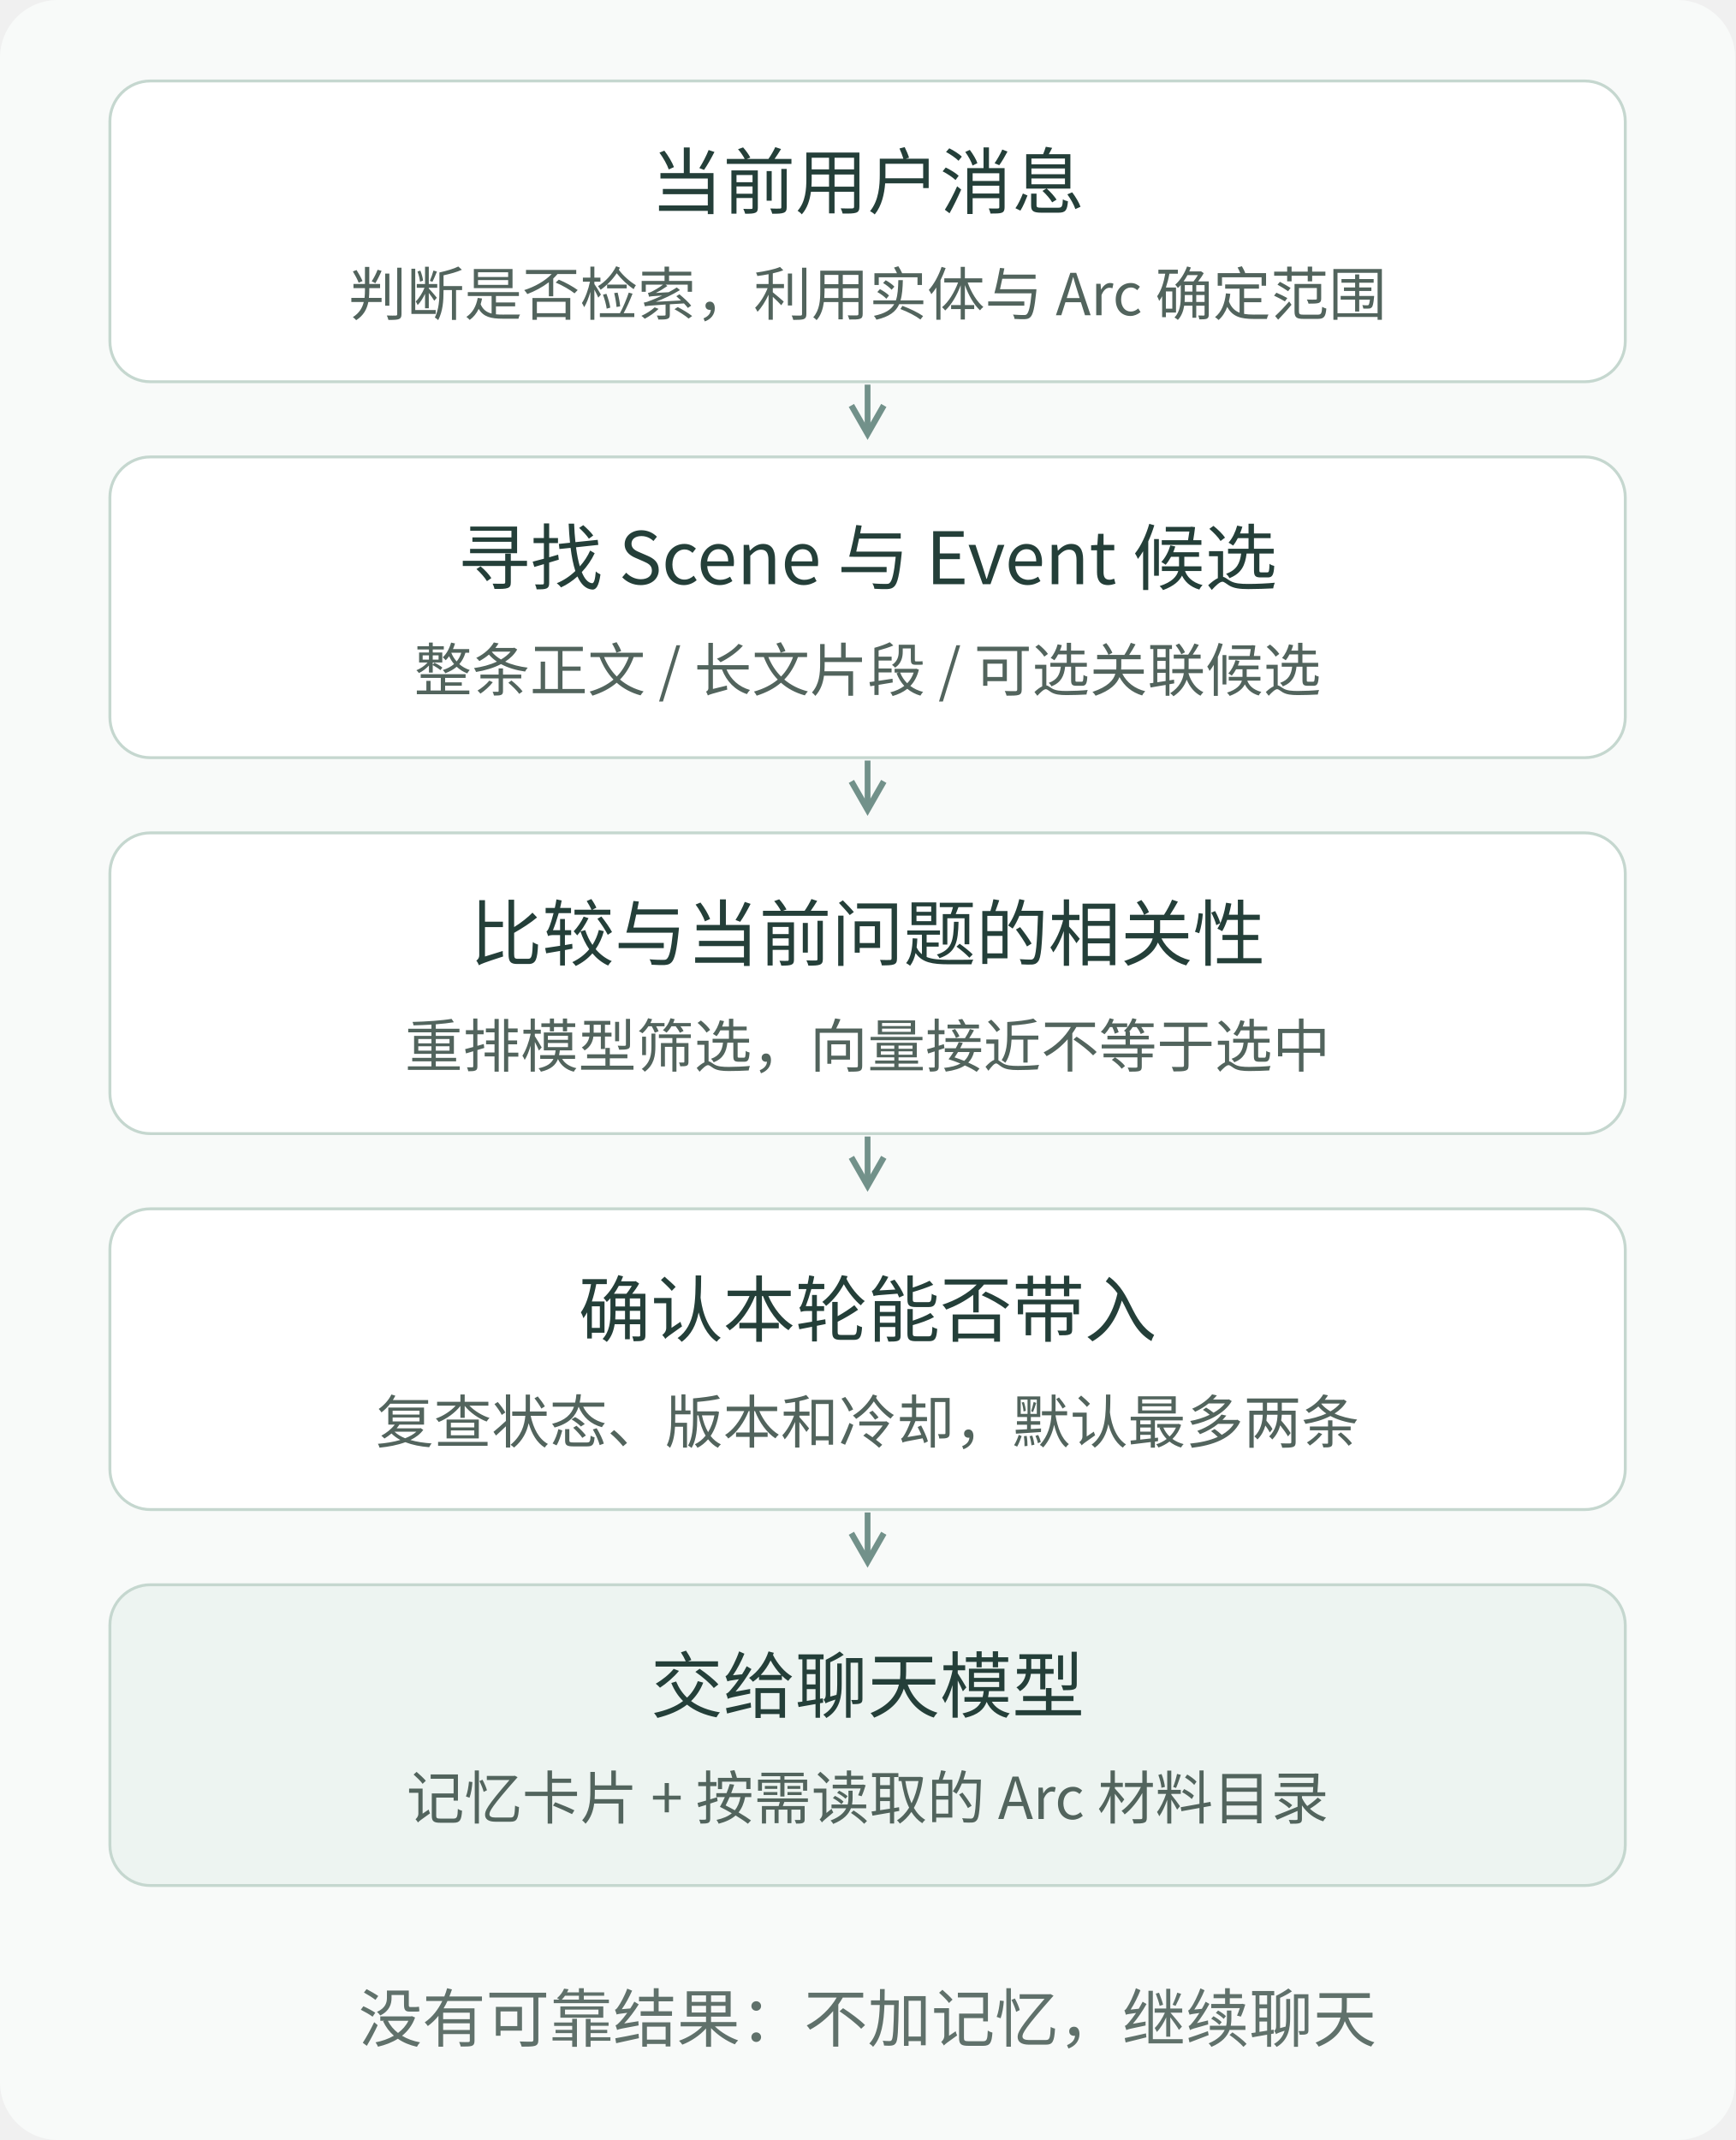
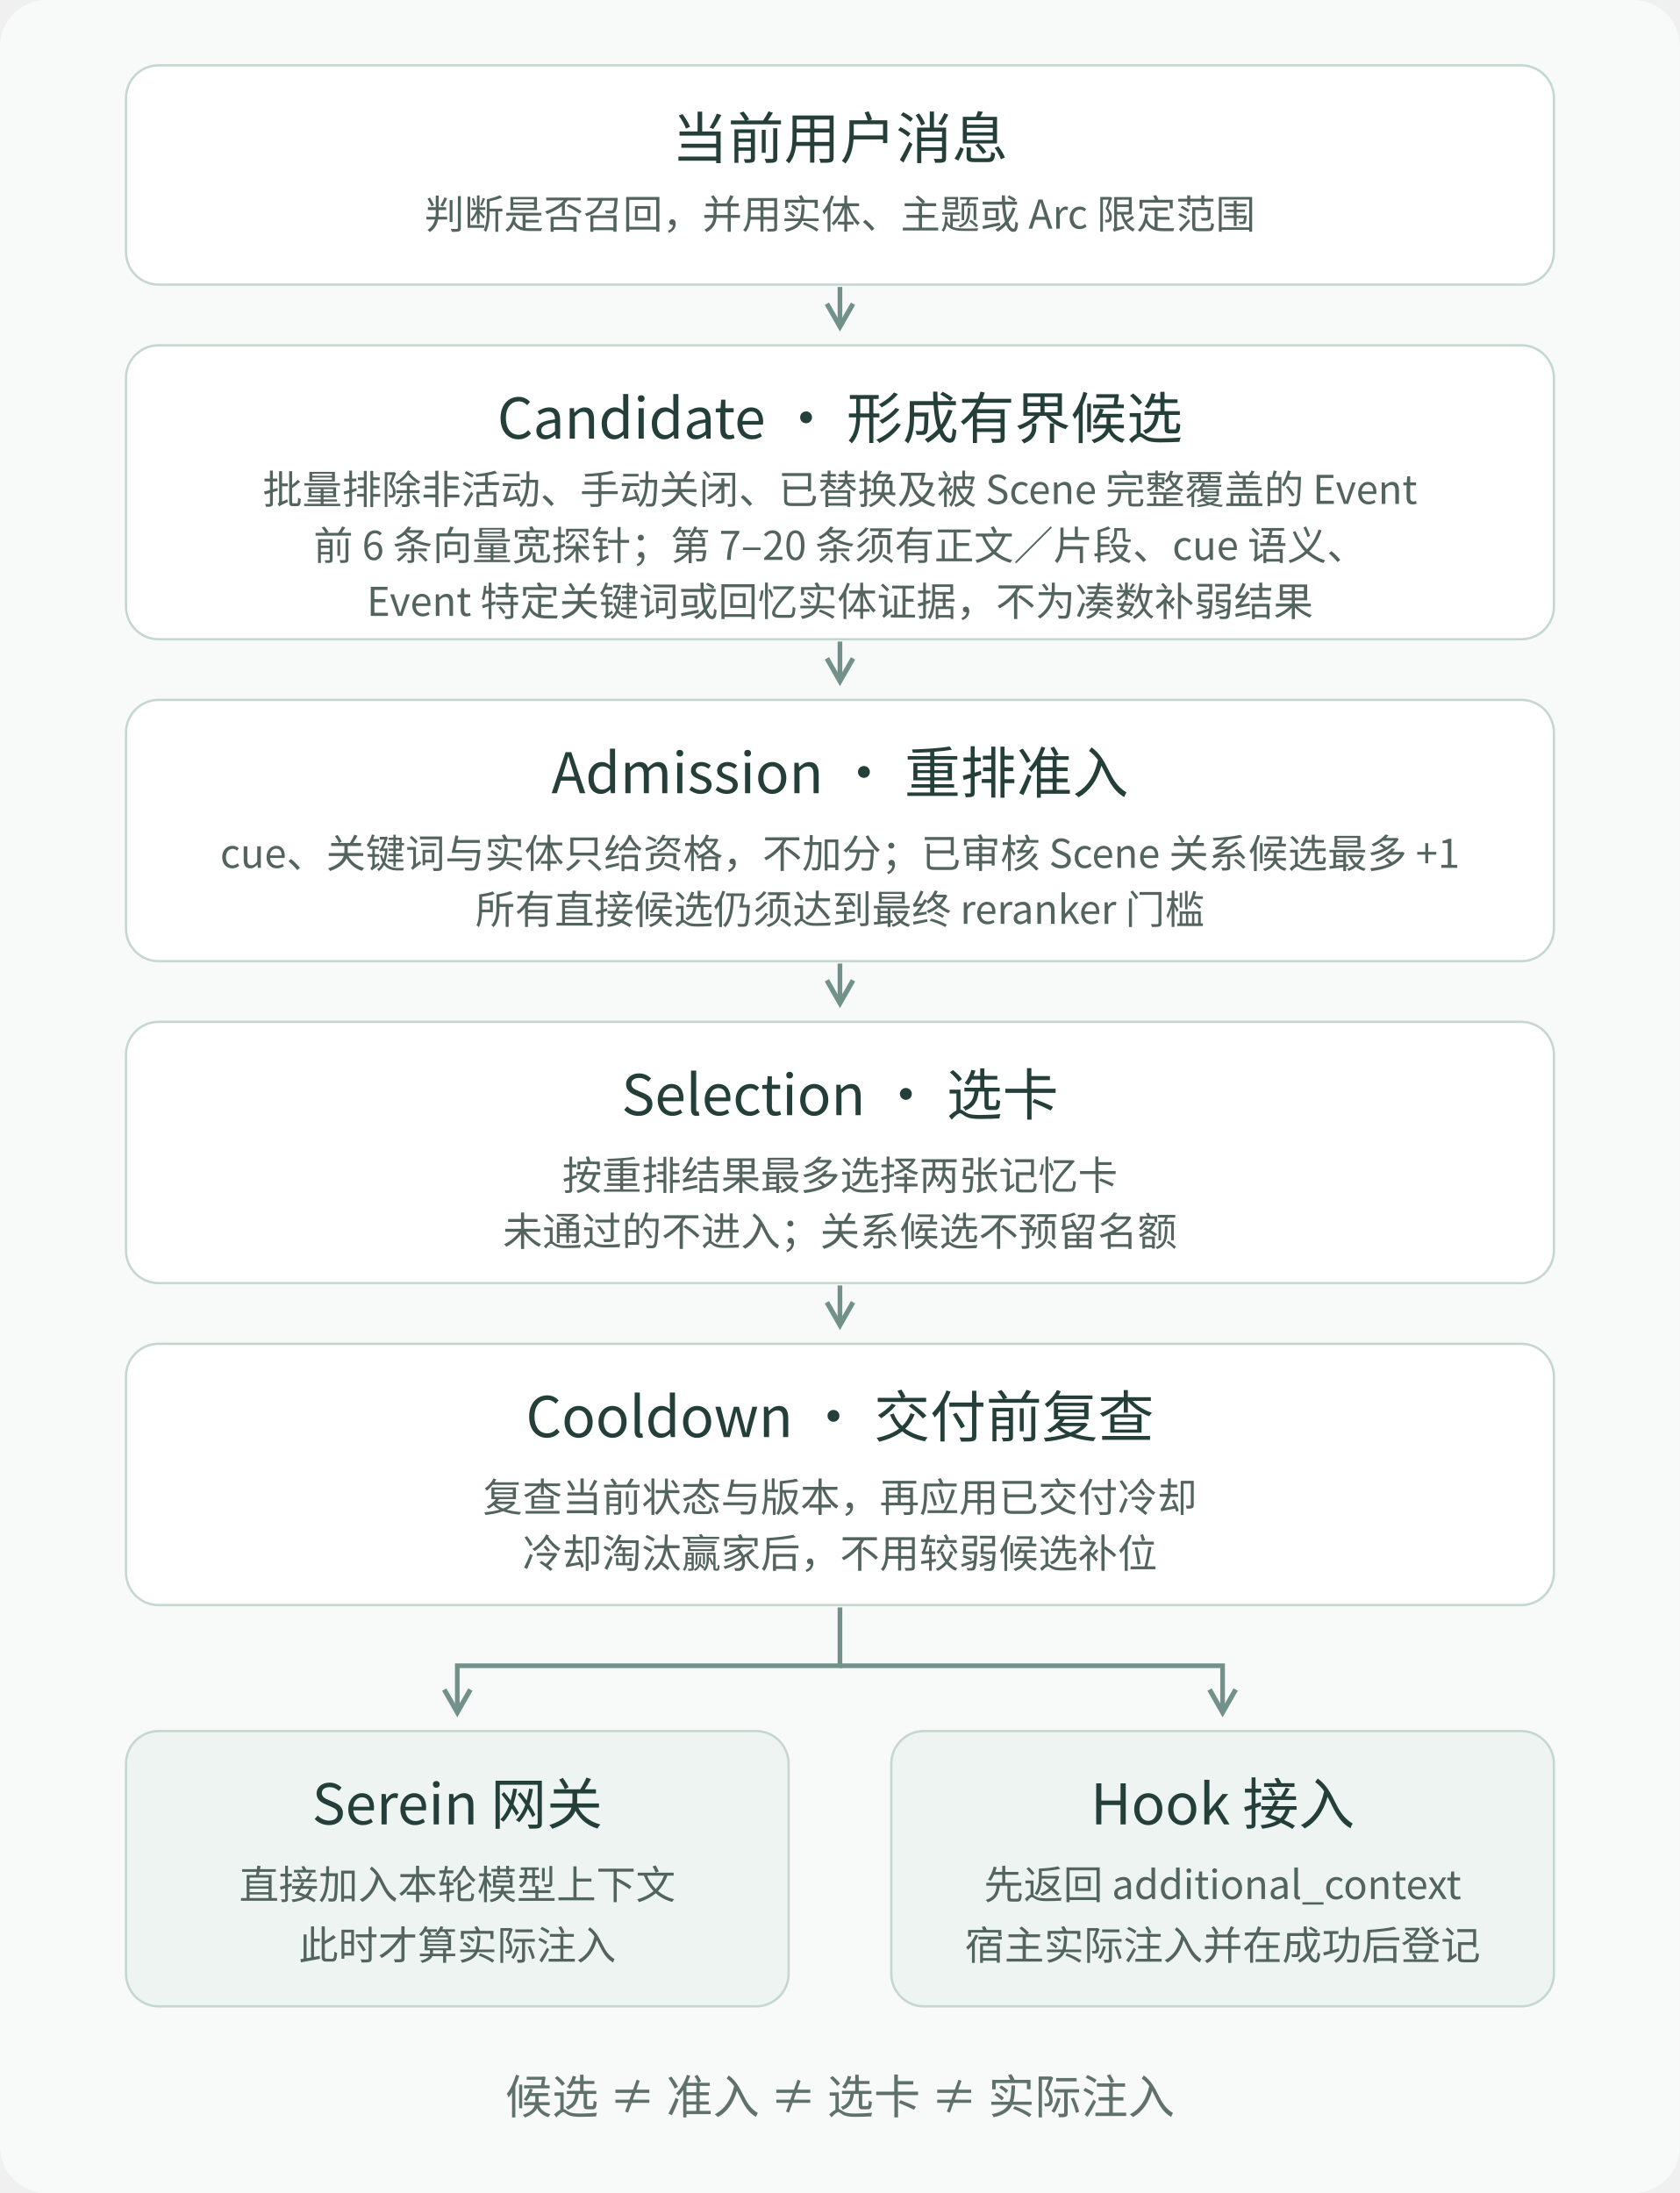
- <svg xmlns="http://www.w3.org/2000/svg" width="600" height="740" viewBox="0 0 600 740" role="img" aria-labelledby="title desc">
+ <svg xmlns="http://www.w3.org/2000/svg" width="720" height="940" viewBox="0 0 720 940" role="img" aria-labelledby="title desc">
  <defs>
    <marker id="arrow" viewBox="0 0 10 10" refX="8" refY="5" markerWidth="7" markerHeight="7" orient="auto">
      <path d="M1 1 8 5 1 9" fill="none" stroke="#72918a" stroke-width="1.5" />
    </marker>
  </defs>
-   <rect width="600" height="740" rx="20" fill="#f8faf9" />
+   <rect width="720" height="940" rx="20" fill="#f8faf9" />
  <g font-family="'Noto Sans CJK SC','Microsoft YaHei','PingFang SC',sans-serif" text-anchor="middle">
    <g fill="#fff" stroke="#c5d7cf">
-       <rect x="38" y="28" width="524" height="104" rx="14" />
-       <rect x="38" y="158" width="524" height="104" rx="14" />
-       <rect x="38" y="288" width="524" height="104" rx="14" />
-       <rect x="38" y="418" width="524" height="104" rx="14" />
-       <rect x="38" y="548" width="524" height="104" rx="14" fill="#edf4f1" />
+       <rect x="54" y="28" width="612" height="94" rx="14" />
+       <rect x="54" y="148" width="612" height="126" rx="14" />
+       <rect x="54" y="300" width="612" height="112" rx="14" />
+       <rect x="54" y="438" width="612" height="112" rx="14" />
+       <rect x="54" y="576" width="612" height="112" rx="14" />
+       <rect x="54" y="742" width="284" height="118" rx="14" fill="#edf4f1" />
+       <rect x="382" y="742" width="284" height="118" rx="14" fill="#edf4f1" />
    </g>
    <g fill="none" stroke="#72918a" stroke-width="2" marker-end="url(#arrow)">
-       <path d="M300 133 V150" />
-       <path d="M300 263 V280" />
-       <path d="M300 393 V410" />
-       <path d="M300 523 V540" />
+       <path d="M360 123 V140" />
+       <path d="M360 275 V292" />
+       <path d="M360 413 V430" />
+       <path d="M360 551 V568" />
+       <path d="M360 689 V714 H196 V734" />
+       <path d="M360 714 H524 V734" />
    </g>
-     <g font-size="25" fill="#243f39">
-       <text x="300" y="72">当前用户消息</text>
-       <text x="300" y="202">寻找 Scene 与 Event 候选</text>
-       <text x="300" y="332">比较与当前问题的相关性</text>
-       <text x="300" y="462">确认本轮能否带入</text>
-       <text x="300" y="592">交给聊天模型</text>
+     <g font-size="24" fill="#243f39">
+       <text x="360" y="68">当前用户消息</text>
+       <text x="360" y="188">Candidate · 形成有界候选</text>
+       <text x="360" y="340">Admission · 重排准入</text>
+       <text x="360" y="478">Selection · 选卡</text>
+       <text x="360" y="616">Cooldown · 交付前复查</text>
+       <text x="196" y="782">Serein 网关</text>
+       <text x="524" y="782">Hook 接入</text>
    </g>
-     <g font-size="20" fill="#52645d">
-       <text x="300" y="109">判断是否检索，利用实体与 Arc 确定范围</text>
-       <text x="300" y="239">整条正文 / 长文片段 / 可选关联候选</text>
-       <text x="300" y="369">重排模型筛选，向量接近不等于选中</text>
-       <text x="300" y="499">复查状态、版本和冷却，默认最多两条</text>
-       <text x="300" y="629">记忆卡片 + 按需读取的 Arc 材料目录</text>
+     <g font-size="17" fill="#52645d">
+       <text x="360" y="98">判断是否召回，并用实体、主题或 Arc 限定范围</text>
+       <text x="360" y="216">批量排除非活动、手动关闭、已替换及被 Scene 完整覆盖的 Event</text>
+       <text x="360" y="240">前 6 条向量宽探针；第 7–20 条须有正文／片段、cue 语义、</text>
+       <text x="360" y="264">Event 特定关键词或回忆实体证据，不为凑数补弱结果</text>
+       <text x="360" y="372">cue、关键词与实体只给资格，不加分；已审核 Scene 关系候选最多 +1</text>
+       <text x="360" y="396">所有直接候选仍须达到最终 reranker 门槛</text>
+       <text x="360" y="510">按重排结果最多选择两张记忆卡</text>
+       <text x="360" y="534">未通过的不进入；关系候选不预留名额</text>
+       <text x="360" y="648">复查当前状态与版本，再应用已交付冷却</text>
+       <text x="360" y="672">冷却淘汰赢家后，不用较弱候选补位</text>
+       <text x="196" y="814">直接加入本轮模型上下文</text>
+       <text x="196" y="840">此时才算实际注入</text>
+       <text x="524" y="814">先返回 additional_context</text>
+       <text x="524" y="840">宿主实际注入并在成功后登记</text>
    </g>
-     <text x="300" y="706" font-size="22" fill="#60716b">没有可靠结果：不加记忆，继续聊天</text>
+     <text x="360" y="906" font-size="20" fill="#60716b">候选 ≠ 准入 ≠ 选卡 ≠ 实际注入</text>
  </g>
</svg>
